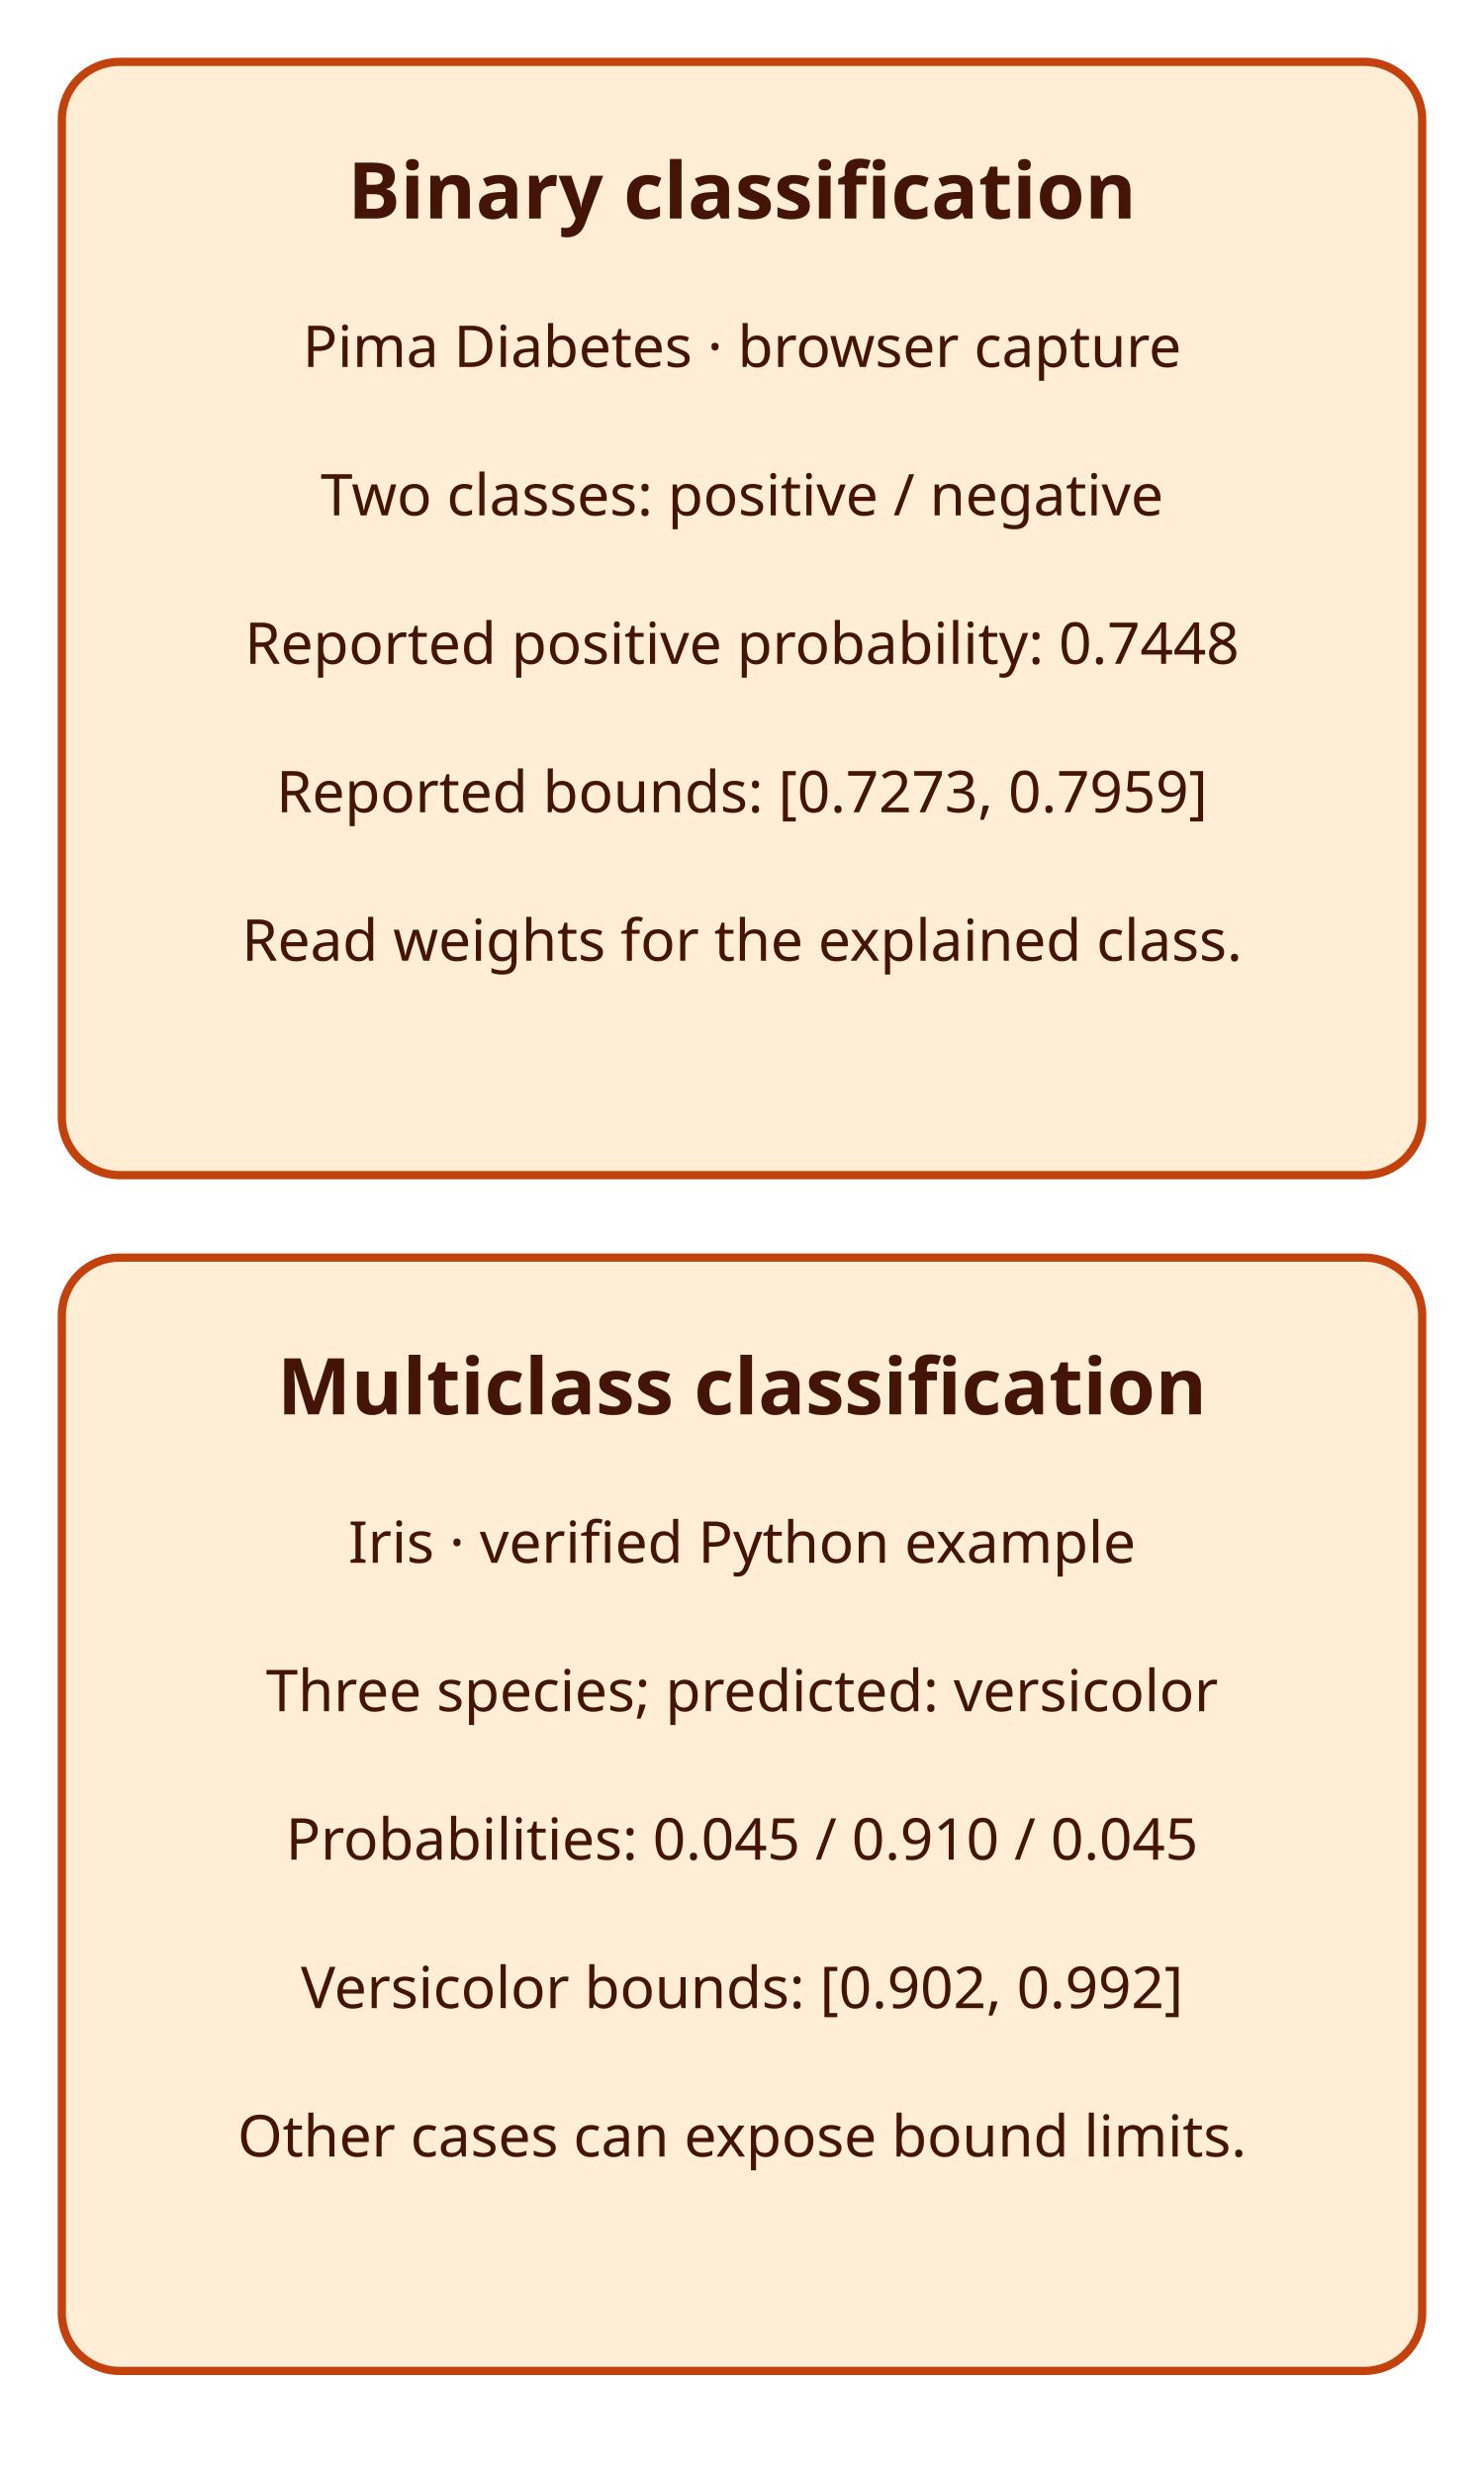
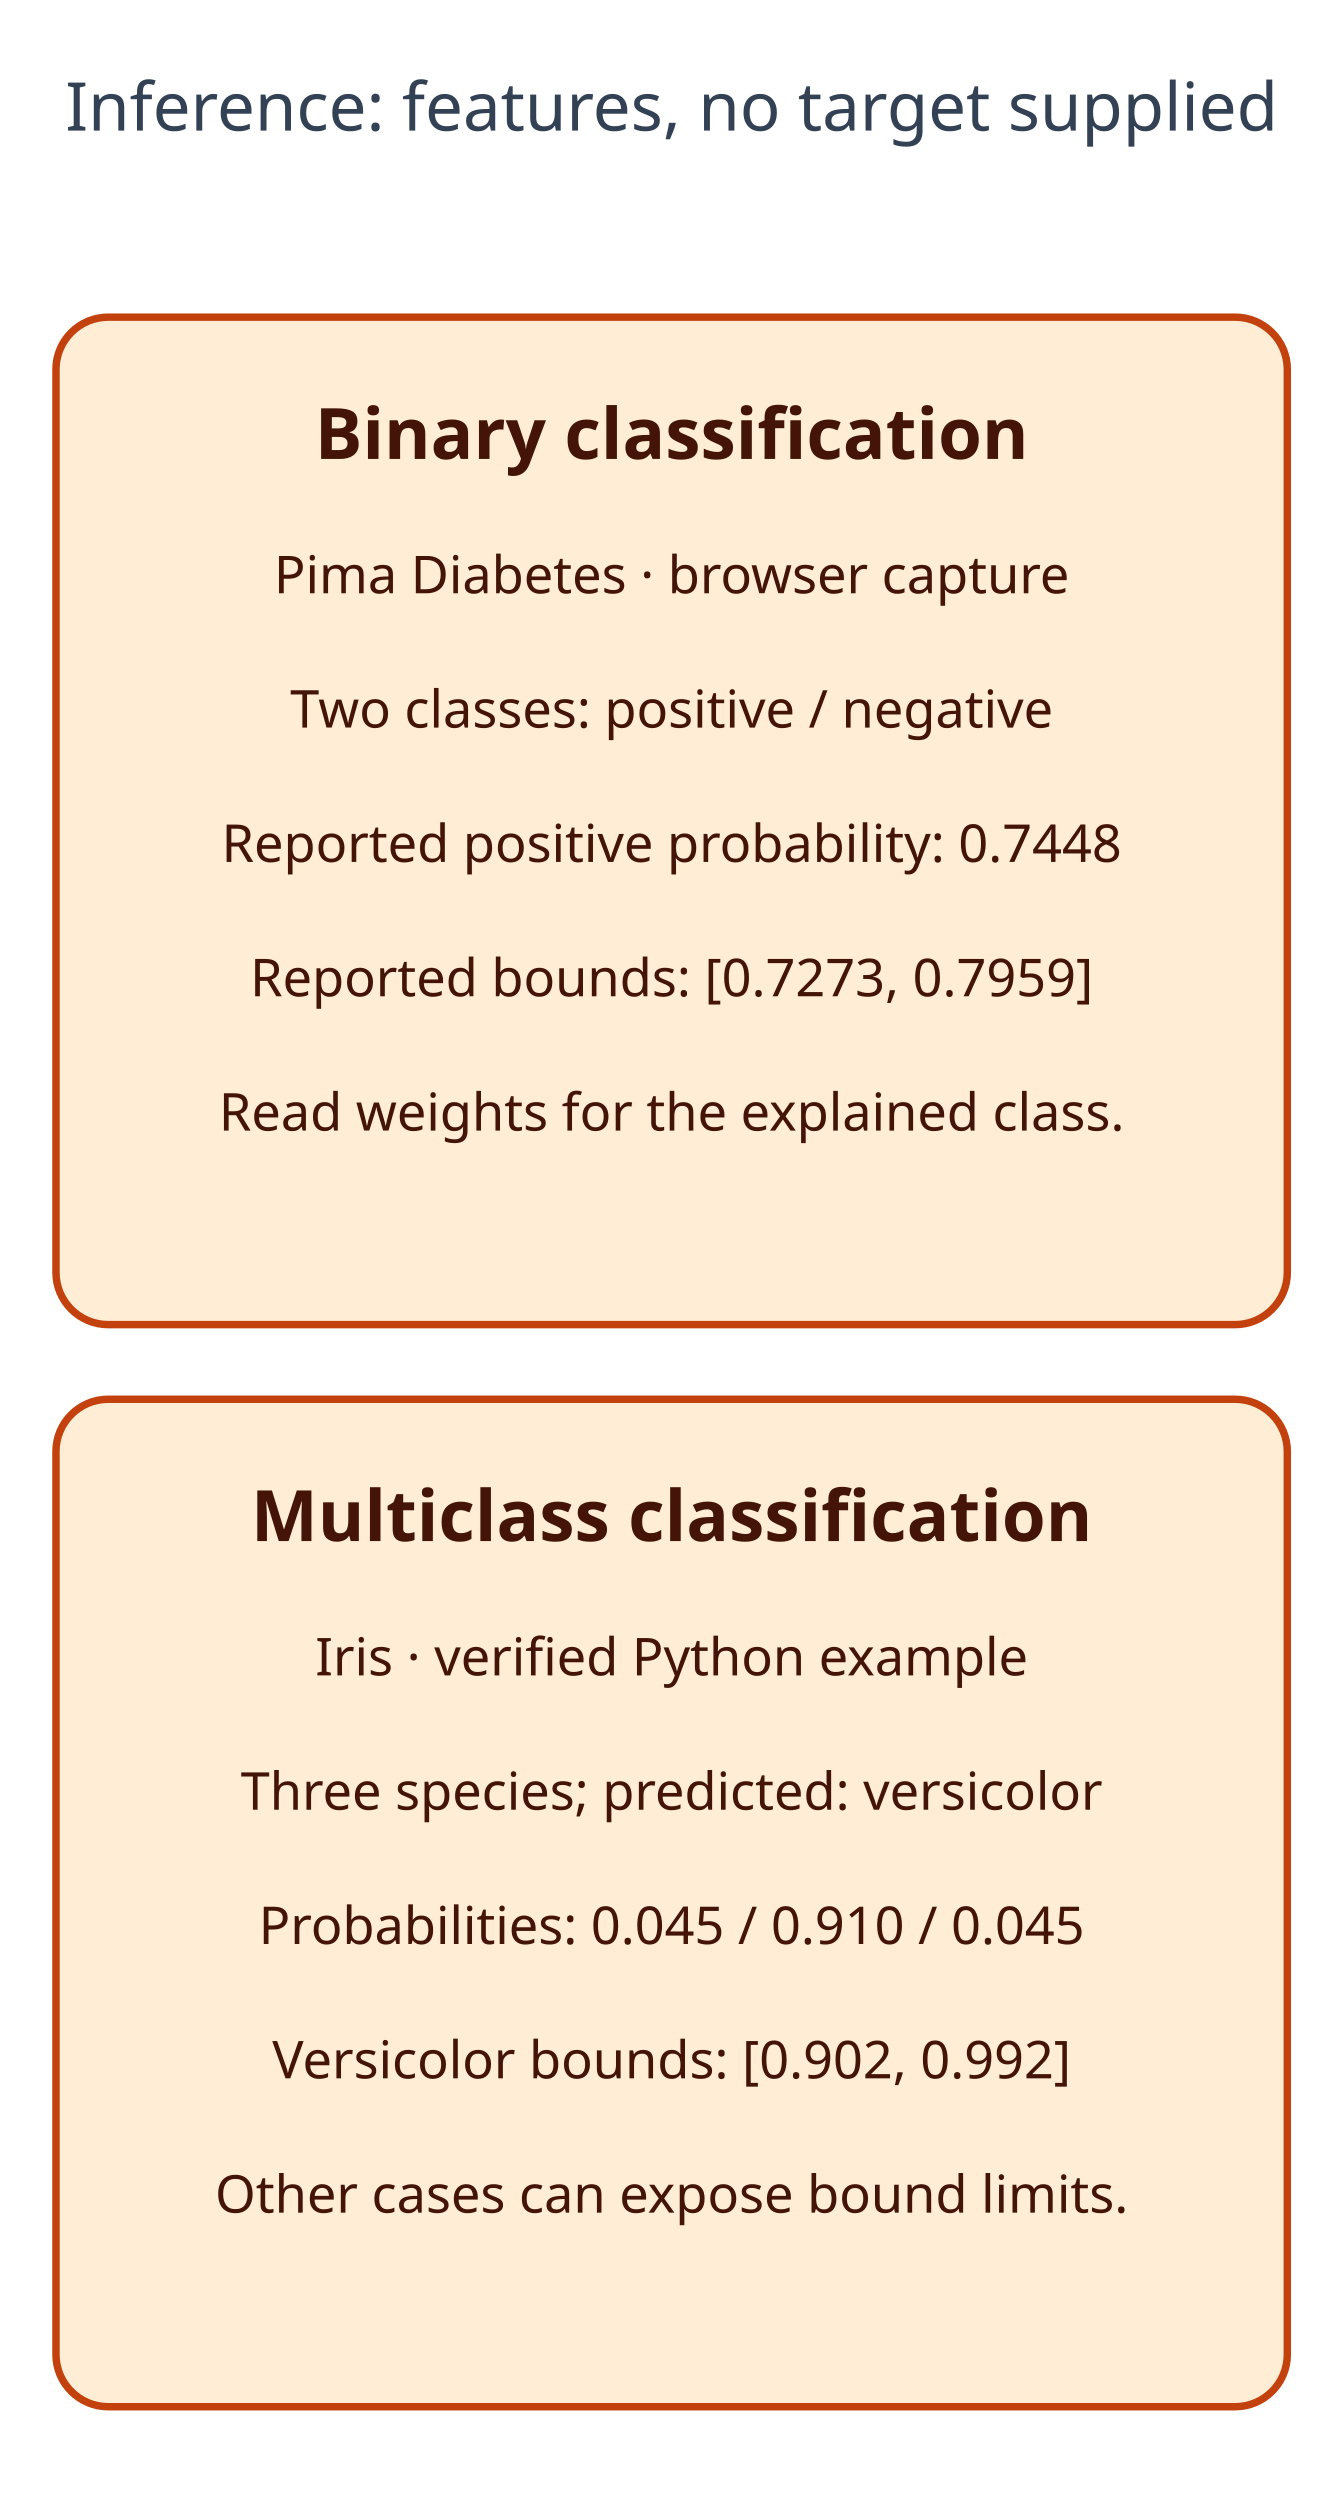
- <svg xmlns="http://www.w3.org/2000/svg" viewBox="0 0 360 600" role="img" aria-labelledby="title">
-   <rect x="15" y="15" width="330" height="270" rx="14" fill="#ffedd5" stroke="#c2410c" stroke-width="2" />
-   <text x="180.0" y="53" text-anchor="middle" font-family="sans-serif" font-size="19" font-weight="bold" fill="#431407">Binary classification</text>
-   <text x="180.0" y="89" text-anchor="middle" font-family="sans-serif" font-size="14" font-weight="normal" fill="#431407">Pima Diabetes · browser capture</text>
-   <text x="180.0" y="125" text-anchor="middle" font-family="sans-serif" font-size="14" font-weight="normal" fill="#431407">Two classes: positive / negative</text>
-   <text x="180.0" y="161" text-anchor="middle" font-family="sans-serif" font-size="14" font-weight="normal" fill="#431407">Reported positive probability: 0.7448</text>
-   <text x="180.0" y="197" text-anchor="middle" font-family="sans-serif" font-size="14" font-weight="normal" fill="#431407">Reported bounds: [0.7273, 0.7959]</text>
-   <text x="180.0" y="233" text-anchor="middle" font-family="sans-serif" font-size="14" font-weight="normal" fill="#431407">Read weights for the explained class.</text>
-   <rect x="15" y="305" width="330" height="270" rx="14" fill="#ffedd5" stroke="#c2410c" stroke-width="2" />
-   <text x="180.0" y="343" text-anchor="middle" font-family="sans-serif" font-size="19" font-weight="bold" fill="#431407">Multiclass classification</text>
-   <text x="180.0" y="379" text-anchor="middle" font-family="sans-serif" font-size="14" font-weight="normal" fill="#431407">Iris · verified Python example</text>
-   <text x="180.0" y="415" text-anchor="middle" font-family="sans-serif" font-size="14" font-weight="normal" fill="#431407">Three species; predicted: versicolor</text>
-   <text x="180.0" y="451" text-anchor="middle" font-family="sans-serif" font-size="14" font-weight="normal" fill="#431407">Probabilities: 0.045 / 0.910 / 0.045</text>
-   <text x="180.0" y="487" text-anchor="middle" font-family="sans-serif" font-size="14" font-weight="normal" fill="#431407">Versicolor bounds: [0.902, 0.992]</text>
-   <text x="180.0" y="523" text-anchor="middle" font-family="sans-serif" font-size="14" font-weight="normal" fill="#431407">Other cases can expose bound limits.</text>
+ <svg xmlns="http://www.w3.org/2000/svg" viewBox="0 0 360 670.0" role="img" aria-labelledby="title">
+   <g transform="translate(0 70)">
+     <rect x="15" y="15" width="330" height="270" rx="14" fill="#ffedd5" stroke="#c2410c" stroke-width="2" />
+     <text x="180.0" y="53" text-anchor="middle" font-family="sans-serif" font-size="19" font-weight="bold" fill="#431407">Binary classification</text>
+     <text x="180.0" y="89" text-anchor="middle" font-family="sans-serif" font-size="14" font-weight="normal" fill="#431407">Pima Diabetes · browser capture</text>
+     <text x="180.0" y="125" text-anchor="middle" font-family="sans-serif" font-size="14" font-weight="normal" fill="#431407">Two classes: positive / negative</text>
+     <text x="180.0" y="161" text-anchor="middle" font-family="sans-serif" font-size="14" font-weight="normal" fill="#431407">Reported positive probability: 0.7448</text>
+     <text x="180.0" y="197" text-anchor="middle" font-family="sans-serif" font-size="14" font-weight="normal" fill="#431407">Reported bounds: [0.7273, 0.7959]</text>
+     <text x="180.0" y="233" text-anchor="middle" font-family="sans-serif" font-size="14" font-weight="normal" fill="#431407">Read weights for the explained class.</text>
+     <rect x="15" y="305" width="330" height="270" rx="14" fill="#ffedd5" stroke="#c2410c" stroke-width="2" />
+     <text x="180.0" y="343" text-anchor="middle" font-family="sans-serif" font-size="19" font-weight="bold" fill="#431407">Multiclass classification</text>
+     <text x="180.0" y="379" text-anchor="middle" font-family="sans-serif" font-size="14" font-weight="normal" fill="#431407">Iris · verified Python example</text>
+     <text x="180.0" y="415" text-anchor="middle" font-family="sans-serif" font-size="14" font-weight="normal" fill="#431407">Three species; predicted: versicolor</text>
+     <text x="180.0" y="451" text-anchor="middle" font-family="sans-serif" font-size="14" font-weight="normal" fill="#431407">Probabilities: 0.045 / 0.910 / 0.045</text>
+     <text x="180.0" y="487" text-anchor="middle" font-family="sans-serif" font-size="14" font-weight="normal" fill="#431407">Versicolor bounds: [0.902, 0.992]</text>
+     <text x="180.0" y="523" text-anchor="middle" font-family="sans-serif" font-size="14" font-weight="normal" fill="#431407">Other cases can expose bound limits.</text>
+   </g>
+   <text x="180.0" y="35" text-anchor="middle" font-family="sans-serif" font-size="18" fill="#334155">Inference: features, no target supplied</text>
</svg>
